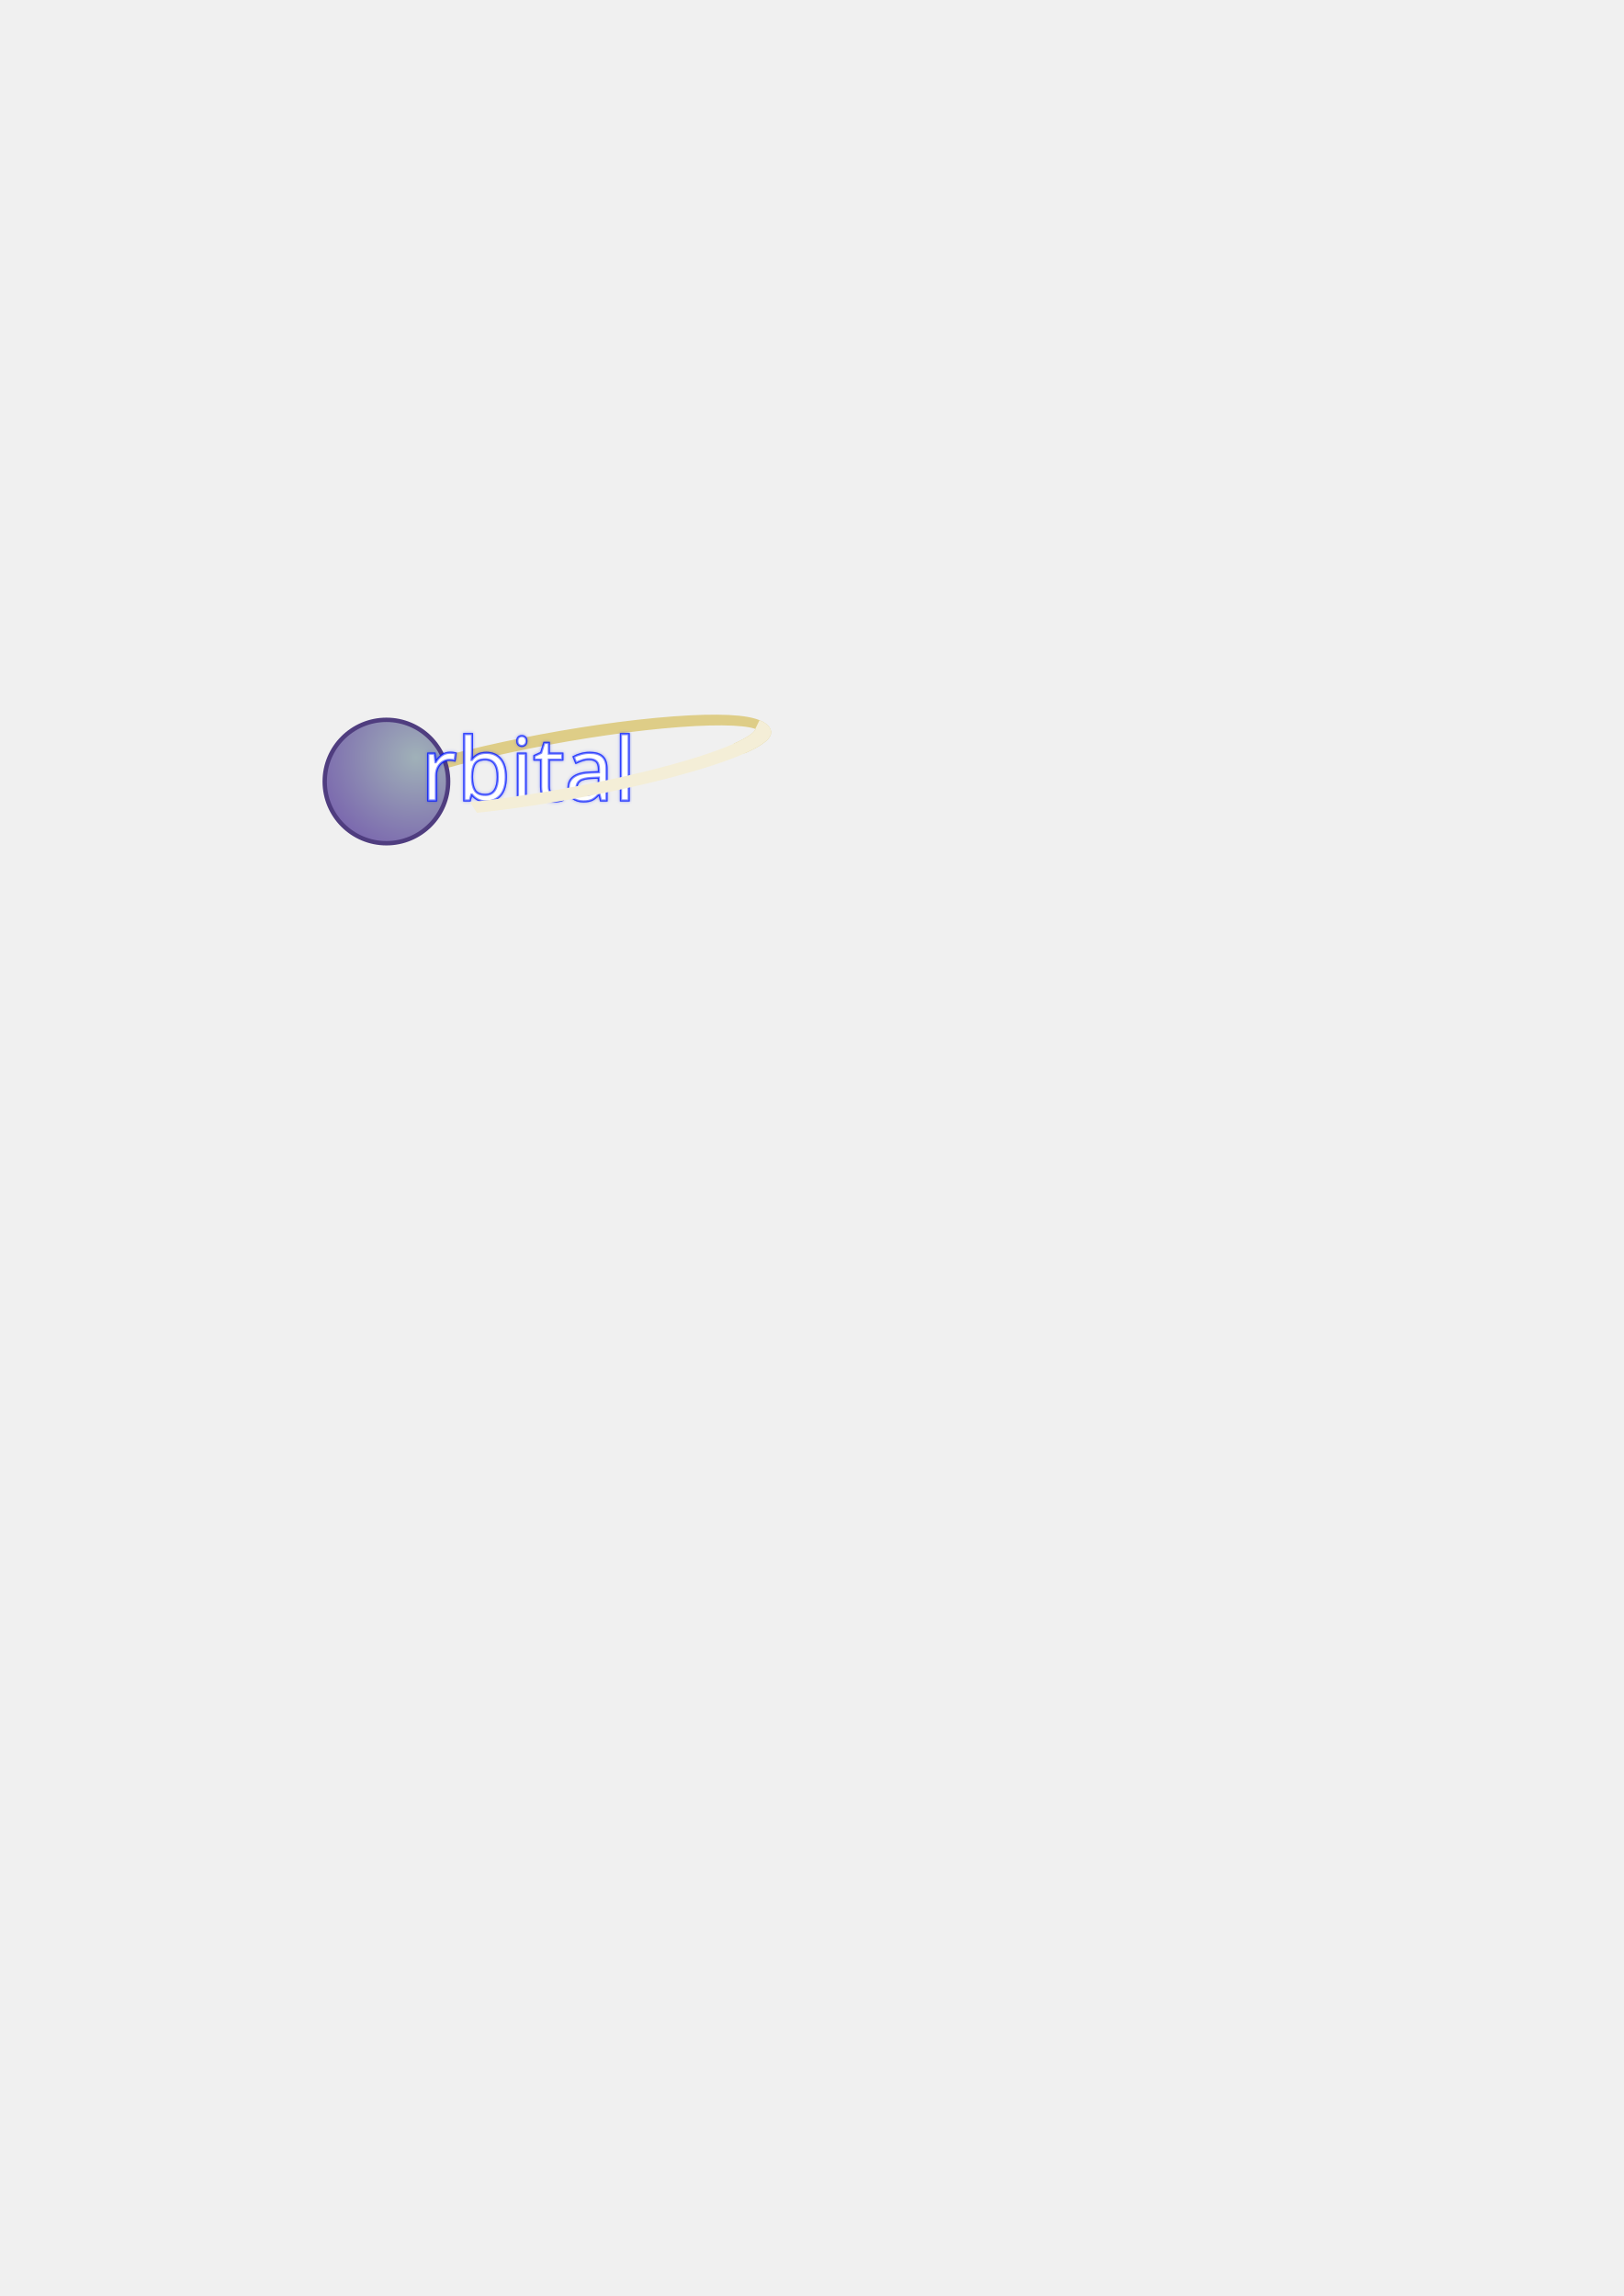
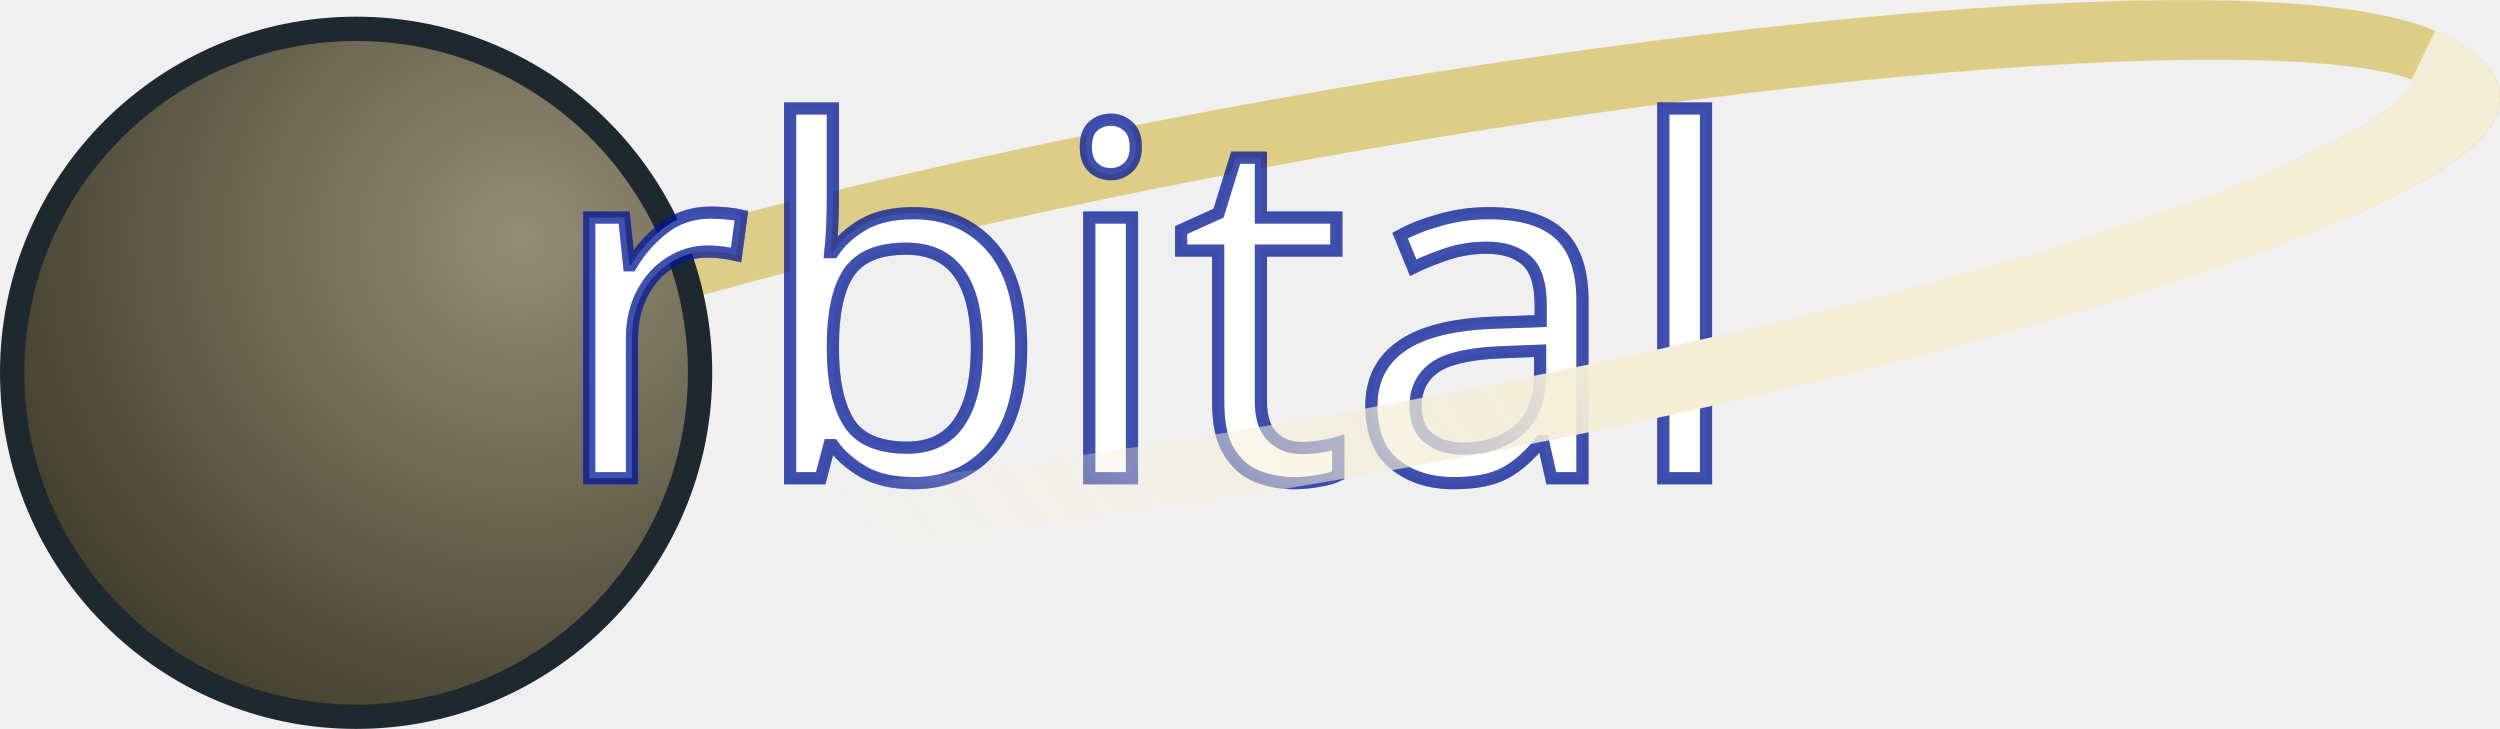
- <svg xmlns="http://www.w3.org/2000/svg" xmlns:ns1="http://www.openswatchbook.org/uri/2009/osb" xmlns:xlink="http://www.w3.org/1999/xlink" width="210mm" height="297mm" viewBox="0 0 744.094 1052.362" id="svg2" version="1.1">
+ <svg xmlns="http://www.w3.org/2000/svg" xmlns:ns1="http://www.openswatchbook.org/uri/2009/osb" xmlns:xlink="http://www.w3.org/1999/xlink" version="1.1" id="svg2" viewBox="0 0 205.578 59.936" height="0.666in" width="2.284in">
  <defs id="defs4">
+     <linearGradient id="linearGradient5625">
+       <stop style="stop-color:#f4eed7;stop-opacity:0" offset="0" id="stop5627" />
+       <stop style="stop-color:#f4eed7;stop-opacity:1" offset="1" id="stop5629" />
+     </linearGradient>
+     <linearGradient id="linearGradient4157" ns1:paint="solid">
+       <stop style="stop-color:#f4eed7;stop-opacity:1;" offset="0" id="stop4159" />
+     </linearGradient>
    <linearGradient id="linearGradient5385" ns1:paint="gradient">
-       <stop style="stop-color:#a0b1b8;stop-opacity:1" offset="0" id="stop5387" />
-       <stop style="stop-color:#7359ac;stop-opacity:1" offset="1" id="stop5389" />
+       <stop style="stop-color:#958c76;stop-opacity:1" offset="0" id="stop5387" />
+       <stop style="stop-color:#302f1e;stop-opacity:1" offset="1" id="stop5389" />
    </linearGradient>
-     <filter style="color-interpolation-filters:sRGB" id="filter4954" x="-0.015" width="1.03" y="-0.06" height="1.121">
-       <feGaussianBlur stdDeviation="0.796" id="feGaussianBlur4956" />
-     </filter>
    <radialGradient xlink:href="#linearGradient5385" id="radialGradient5405" cx="163.434" cy="350.476" fx="163.434" fy="350.476" r="29.284" gradientUnits="userSpaceOnUse" gradientTransform="matrix(1.914679,-5.6413675e-8,5.4617015e-8,1.853701,-122.2632,-302.5364)" />
+     <linearGradient xlink:href="#linearGradient5625" id="linearGradient5631" x1="-73.186" y1="458.828" x2="-8.856" y2="462.042" gradientUnits="userSpaceOnUse" />
  </defs>
-   <g id="layer1">
+   <g id="layer1" transform="translate(-147.8049,-327.5622)" style="display:inline">
    <path style="opacity:1;fill:none;fill-opacity:1;stroke:#decd87;stroke-width:6.141;stroke-linecap:round;stroke-linejoin:miter;stroke-miterlimit:4;stroke-dasharray:none;stroke-dashoffset:0;stroke-opacity:1" id="path4964" transform="matrix(0.9825073,-0.1862242,0.629558,0.7769535,0,0)" d="m -99.848,437.117 a 93.95,15.008 0 0 1 129.391,-3.405 93.95,15.008 0 0 1 24.657,20.575" />
-     <circle style="opacity:1;fill:url(#radialGradient5405);fill-opacity:1;stroke:#4f3d7f;stroke-width:2;stroke-linecap:round;stroke-linejoin:round;stroke-miterlimit:4;stroke-dasharray:none;stroke-dashoffset:0;stroke-opacity:1" id="path5375" r="28.284" cy="358.213" cx="177.089" />
+     <circle style="opacity:1;fill:url(#radialGradient5405);fill-opacity:1;stroke:#1d292f;stroke-width:2;stroke-linecap:round;stroke-linejoin:round;stroke-miterlimit:4;stroke-dasharray:none;stroke-dashoffset:0;stroke-opacity:1" id="path5375" r="28.284" cy="358.213" cx="177.089" />
    <text xml:space="preserve" style="font-style:normal;font-weight:normal;font-size:40px;line-height:125%;font-family:sans-serif;letter-spacing:0px;word-spacing:0px;opacity:1;fill:#ffffff;fill-opacity:1;stroke:#0017ff;stroke-width:1px;stroke-linecap:butt;stroke-linejoin:miter;stroke-opacity:0.502" x="192.853" y="366.886" id="text4136">
      <tspan id="tspan4138" x="192.853" y="366.886" style="font-style:normal;font-variant:normal;font-weight:normal;font-stretch:normal;font-family:'Quantum Round BRK';-inkscape-font-specification:'Quantum Round BRK';fill:#ffffff;fill-opacity:1;stroke:#0017ff;stroke-opacity:0.502">rbital</tspan>
    </text>
-     <text xml:space="preserve" style="font-style:normal;font-weight:normal;font-size:40px;line-height:125%;font-family:sans-serif;letter-spacing:0px;word-spacing:0px;opacity:1;fill:none;fill-opacity:1;stroke:#0017ff;stroke-width:1px;stroke-linecap:butt;stroke-linejoin:miter;stroke-opacity:0.502;filter:url(#filter4954)" x="192.853" y="366.886" id="text4136-1">
-       <tspan id="tspan4138-0" x="192.853" y="366.886" style="font-style:normal;font-variant:normal;font-weight:normal;font-stretch:normal;font-family:'Quantum Round BRK';-inkscape-font-specification:'Quantum Round BRK';fill:none;fill-opacity:1;stroke:#0017ff;stroke-opacity:0.502">rbital</tspan>
+     <text xml:space="preserve" style="font-style:normal;font-weight:normal;font-size:40px;line-height:125%;font-family:sans-serif;letter-spacing:0px;word-spacing:0px;opacity:1;fill:none;fill-opacity:1;stroke:#00175f;stroke-width:1px;stroke-linecap:butt;stroke-linejoin:miter;stroke-opacity:0.502" x="192.853" y="366.886" id="text4136-7">
+       <tspan id="tspan4138-7" x="192.853" y="366.886" style="font-style:normal;font-variant:normal;font-weight:normal;font-stretch:normal;font-family:'Quantum Round BRK';-inkscape-font-specification:'Quantum Round BRK';fill:none;fill-opacity:1;stroke:#00175f;stroke-opacity:0.502">rbital</tspan>
    </text>
-     <text xml:space="preserve" style="font-style:normal;font-weight:normal;font-size:40px;line-height:125%;font-family:sans-serif;letter-spacing:0px;word-spacing:0px;opacity:1;fill:#ffffff;fill-opacity:1;stroke:#0017ff;stroke-width:1px;stroke-linecap:butt;stroke-linejoin:miter;stroke-opacity:0.502;" x="192.853" y="366.886" id="text4136-7">
-       <tspan id="tspan4138-7" x="192.853" y="366.886" style="font-style:normal;font-variant:normal;font-weight:normal;font-stretch:normal;font-family:'Quantum Round BRK';-inkscape-font-specification:'Quantum Round BRK';fill:#ffffff;fill-opacity:1;stroke:#0017ff;stroke-opacity:0.502;">rbital</tspan>
-     </text>
-     <path style="opacity:1;fill:none;fill-opacity:1;stroke:#f4eed7;stroke-width:6.141;stroke-linecap:butt;stroke-linejoin:miter;stroke-miterlimit:4;stroke-dasharray:none;stroke-dashoffset:0;stroke-opacity:1" id="path4964-3" transform="matrix(0.9825073,-0.1862242,0.629558,0.7769535,0,0)" d="m 68.814,443.923 a 93.95,15.008 0 0 1 -41.438,14.64 93.95,15.008 0 0 1 -100.562,0.265" />
+     <path style="opacity:1;fill:none;fill-opacity:1;stroke:url(#linearGradient5631);stroke-width:6.141;stroke-linecap:butt;stroke-linejoin:miter;stroke-miterlimit:4;stroke-dasharray:none;stroke-dashoffset:0;stroke-opacity:1" id="path4964-3" transform="matrix(0.9825073,-0.1862242,0.629558,0.7769535,0,0)" d="m 68.814,443.923 a 93.95,15.008 0 0 1 -41.438,14.64 93.95,15.008 0 0 1 -100.562,0.265" />
  </g>
</svg>
